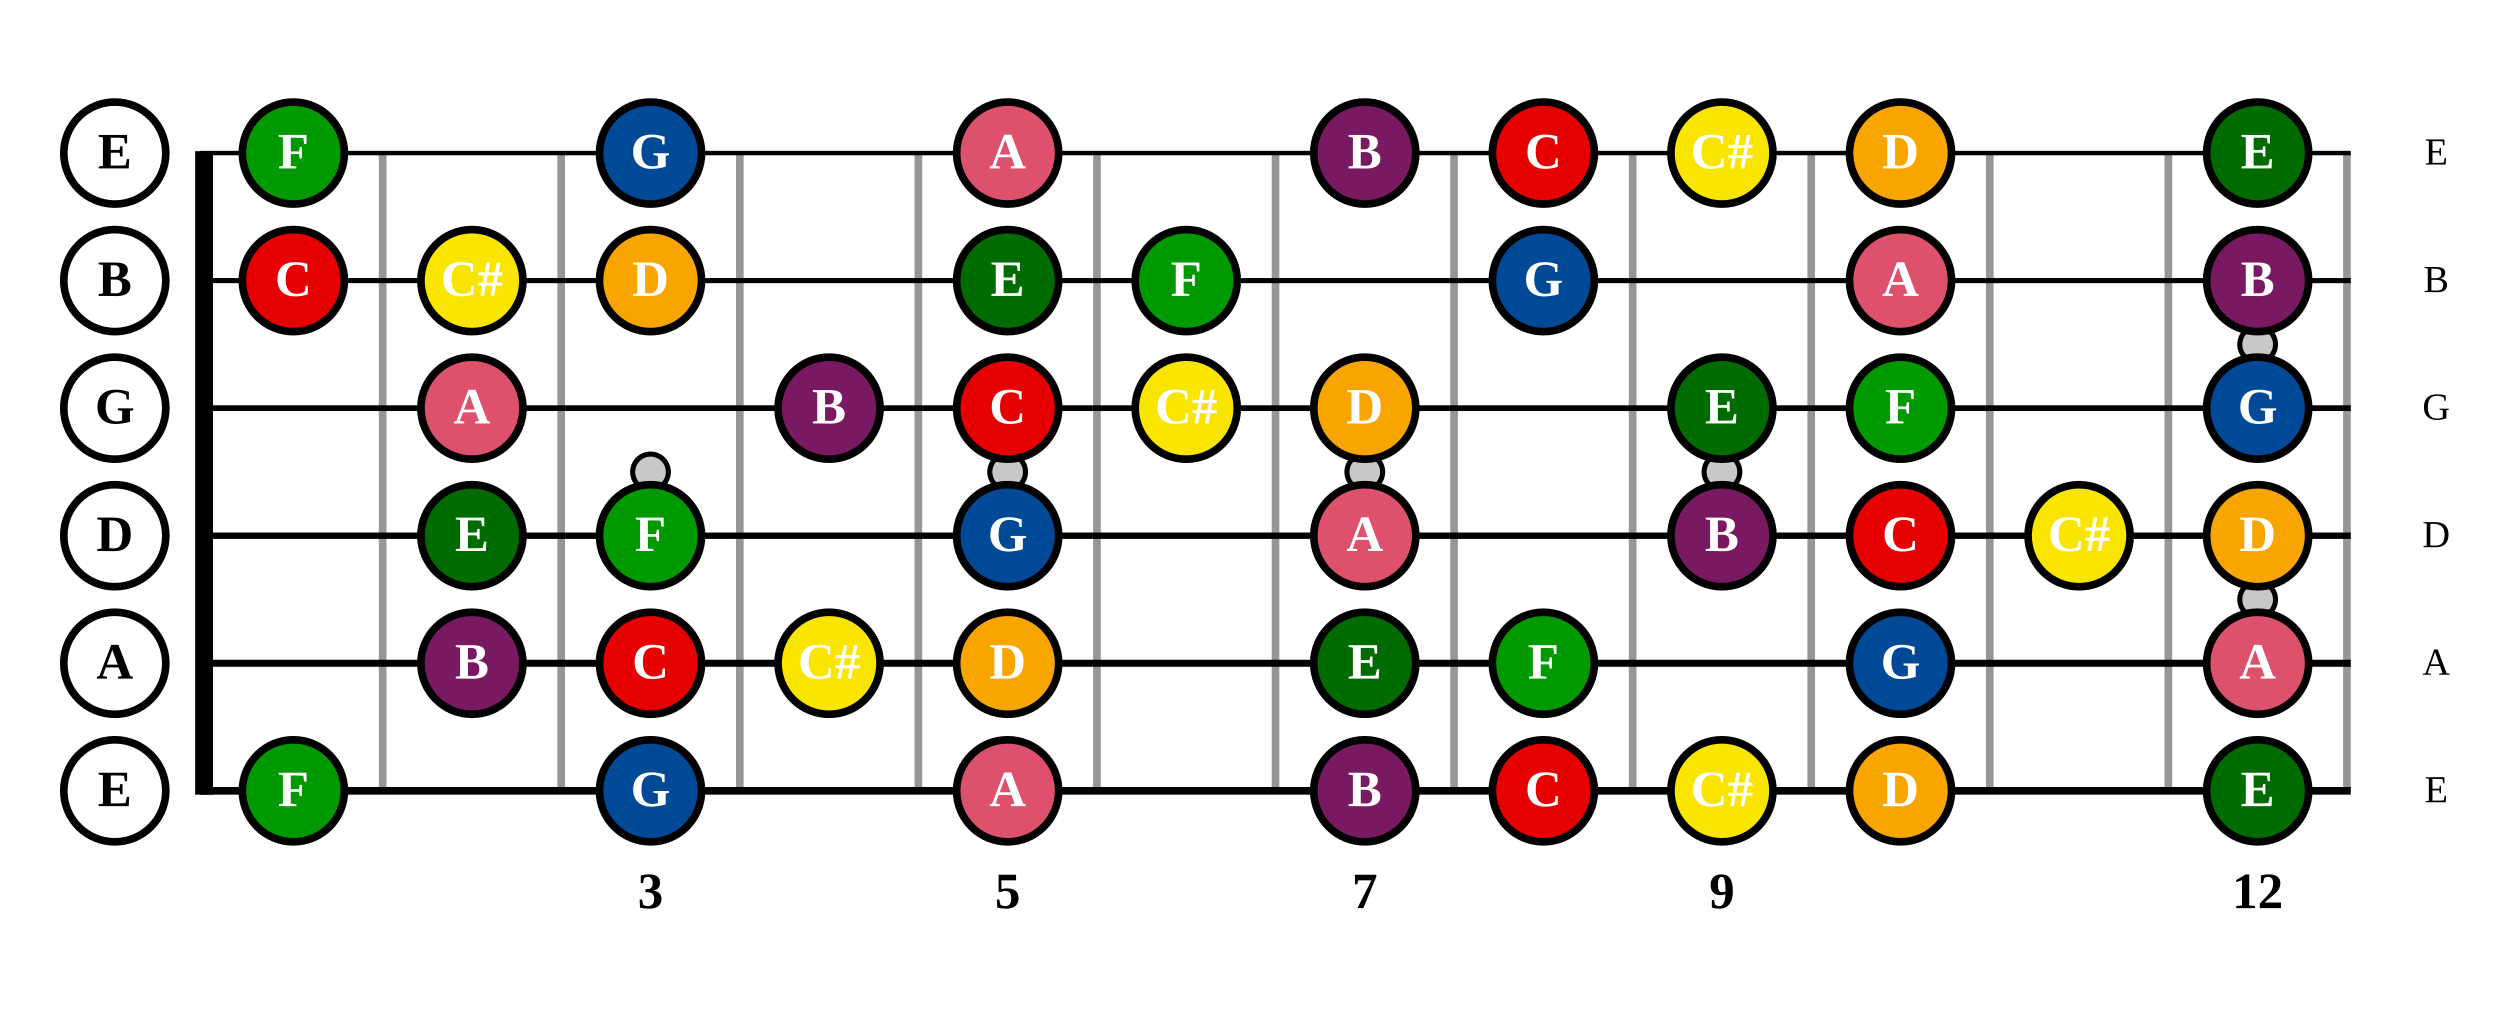
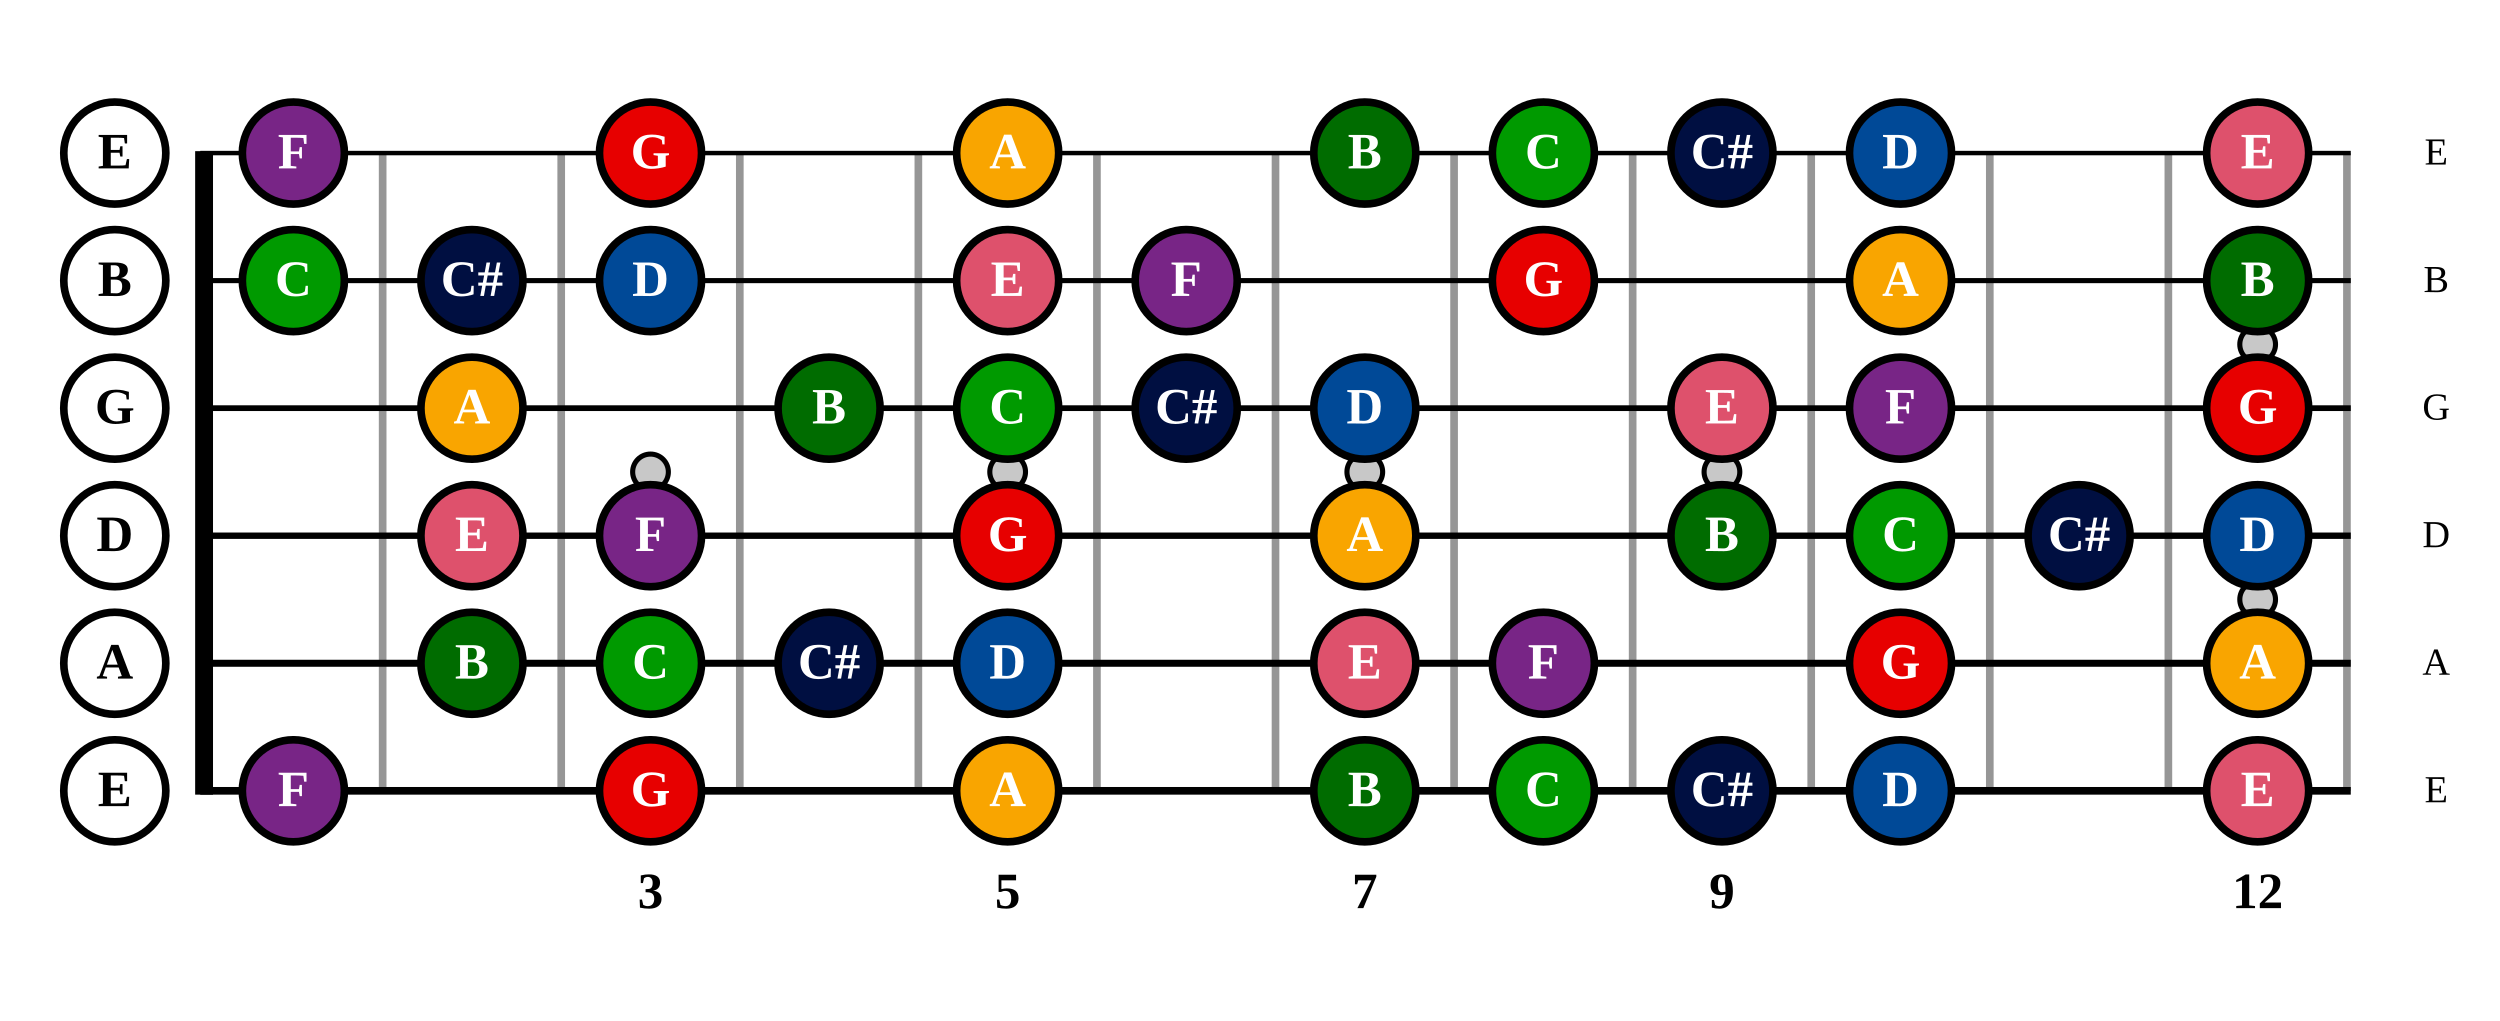
<svg xmlns="http://www.w3.org/2000/svg" baseProfile="tiny" height="400" version="1.2" width="980">
  <defs />
  <line stroke="rgb(0,0,0)" stroke-width="7" x1="80" x2="80" y1="59.25" y2="311.5" />
  <circle cx="255.0" cy="185.0" fill="rgb(200,200,200)" r="7" stroke="rgb(0,0,0)" stroke-width="2" />
  <circle cx="395.0" cy="185.0" fill="rgb(200,200,200)" r="7" stroke="rgb(0,0,0)" stroke-width="2" />
  <circle cx="535.0" cy="185.0" fill="rgb(200,200,200)" r="7" stroke="rgb(0,0,0)" stroke-width="2" />
  <circle cx="675.0" cy="185.0" fill="rgb(200,200,200)" r="7" stroke="rgb(0,0,0)" stroke-width="2" />
  <circle cx="885.0" cy="135.0" fill="rgb(200,200,200)" r="7" stroke="rgb(0,0,0)" stroke-width="2" />
  <circle cx="885.0" cy="235.0" fill="rgb(200,200,200)" r="7" stroke="rgb(0,0,0)" stroke-width="2" />
  <line stroke="rgb(150,150,150)" stroke-width="3" x1="150" x2="150" y1="60" y2="310" />
  <line stroke="rgb(150,150,150)" stroke-width="3" x1="220" x2="220" y1="60" y2="310" />
  <line stroke="rgb(150,150,150)" stroke-width="3" x1="290" x2="290" y1="60" y2="310" />
  <line stroke="rgb(150,150,150)" stroke-width="3" x1="360" x2="360" y1="60" y2="310" />
  <line stroke="rgb(150,150,150)" stroke-width="3" x1="430" x2="430" y1="60" y2="310" />
  <line stroke="rgb(150,150,150)" stroke-width="3" x1="500" x2="500" y1="60" y2="310" />
  <line stroke="rgb(150,150,150)" stroke-width="3" x1="570" x2="570" y1="60" y2="310" />
  <line stroke="rgb(150,150,150)" stroke-width="3" x1="640" x2="640" y1="60" y2="310" />
  <line stroke="rgb(150,150,150)" stroke-width="3" x1="710" x2="710" y1="60" y2="310" />
  <line stroke="rgb(150,150,150)" stroke-width="3" x1="780" x2="780" y1="60" y2="310" />
  <line stroke="rgb(150,150,150)" stroke-width="3" x1="850" x2="850" y1="60" y2="310" />
  <line stroke="rgb(150,150,150)" stroke-width="3" x1="920" x2="920" y1="60" y2="310" />
  <line stroke="rgb(0,0,0)" stroke-width="1.75" x1="78.5" x2="921.5" y1="60" y2="60" />
  <line stroke="rgb(0,0,0)" stroke-width="2.0" x1="78.5" x2="921.5" y1="110" y2="110" />
  <line stroke="rgb(0,0,0)" stroke-width="2.25" x1="78.5" x2="921.5" y1="160" y2="160" />
  <line stroke="rgb(0,0,0)" stroke-width="2.5" x1="78.5" x2="921.5" y1="210" y2="210" />
  <line stroke="rgb(0,0,0)" stroke-width="2.75" x1="78.5" x2="921.5" y1="260" y2="260" />
  <line stroke="rgb(0,0,0)" stroke-width="3.0" x1="78.5" x2="921.5" y1="310" y2="310" />
  <text dy="0.3em" font-size="20" font-weight="bold" style="text-anchor:middle" x="255.0" y="350">3</text>
  <text dy="0.3em" font-size="20" font-weight="bold" style="text-anchor:middle" x="395.0" y="350">5</text>
  <text dy="0.3em" font-size="20" font-weight="bold" style="text-anchor:middle" x="535.0" y="350">7</text>
  <text dy="0.3em" font-size="20" font-weight="bold" style="text-anchor:middle" x="675.0" y="350">9</text>
  <text dy="0.3em" font-size="20" font-weight="bold" style="text-anchor:middle" x="885.0" y="350">12</text>
  <text dy="0.3em" font-size="15" font-weight="normal" style="text-anchor:middle" x="955.0" y="60">E</text>
  <text dy="0.3em" font-size="15" font-weight="normal" style="text-anchor:middle" x="955.0" y="110">B</text>
  <text dy="0.3em" font-size="15" font-weight="normal" style="text-anchor:middle" x="955.0" y="160">G</text>
  <text dy="0.3em" font-size="15" font-weight="normal" style="text-anchor:middle" x="955.0" y="210">D</text>
  <text dy="0.3em" font-size="15" font-weight="normal" style="text-anchor:middle" x="955.0" y="260">A</text>
  <text dy="0.3em" font-size="15" font-weight="normal" style="text-anchor:middle" x="955.0" y="310">E</text>
-   <circle cx="605.0" cy="60" fill="rgb(231, 0, 0)" r="20" stroke="rgb(0,0,0)" stroke-width="3" />
+   <circle cx="255.0" cy="60" fill="rgb(231, 0, 0)" r="20" stroke="rgb(0,0,0)" stroke-width="3" />
+   <text dy="0.3em" fill="rgb(255,255,255)" font-size="20" font-weight="bold" style="text-anchor:middle" x="255.0" y="60">G</text>
+   <circle cx="395.0" cy="60" fill="rgb(249, 165, 0)" r="20" stroke="rgb(0,0,0)" stroke-width="3" />
+   <text dy="0.3em" fill="rgb(255,255,255)" font-size="20" font-weight="bold" style="text-anchor:middle" x="395.0" y="60">A</text>
+   <circle cx="535.0" cy="60" fill="rgb(0, 108, 0)" r="20" stroke="rgb(0,0,0)" stroke-width="3" />
+   <text dy="0.3em" fill="rgb(255,255,255)" font-size="20" font-weight="bold" style="text-anchor:middle" x="535.0" y="60">B</text>
+   <circle cx="605.0" cy="60" fill="rgb(0, 154, 0)" r="20" stroke="rgb(0,0,0)" stroke-width="3" />
  <text dy="0.3em" fill="rgb(255,255,255)" font-size="20" font-weight="bold" style="text-anchor:middle" x="605.0" y="60">C</text>
-   <circle cx="675.0" cy="60" fill="rgb(249, 229, 0)" r="20" stroke="rgb(0,0,0)" stroke-width="3" />
+   <circle cx="675.0" cy="60" fill="rgb(0, 15, 65)" r="20" stroke="rgb(0,0,0)" stroke-width="3" />
  <text dy="0.3em" fill="rgb(255,255,255)" font-size="20" font-weight="bold" style="text-anchor:middle" x="675.0" y="60">C#</text>
-   <circle cx="745.0" cy="60" fill="rgb(249, 165, 0)" r="20" stroke="rgb(0,0,0)" stroke-width="3" />
+   <circle cx="745.0" cy="60" fill="rgb(0, 73, 151)" r="20" stroke="rgb(0,0,0)" stroke-width="3" />
  <text dy="0.3em" fill="rgb(255,255,255)" font-size="20" font-weight="bold" style="text-anchor:middle" x="745.0" y="60">D</text>
  <circle cx="45.0" cy="60" fill="rgb(255,255,255)" r="20" stroke="rgb(0,0,0)" stroke-width="3" />
  <text dy="0.3em" fill="rgb(0,0,0)" font-size="20" font-weight="bold" style="text-anchor:middle" x="45.0" y="60">E</text>
-   <circle cx="115.0" cy="60" fill="rgb(0, 154, 0)" r="20" stroke="rgb(0,0,0)" stroke-width="3" />
+   <circle cx="115.0" cy="60" fill="rgb(120, 37, 134)" r="20" stroke="rgb(0,0,0)" stroke-width="3" />
  <text dy="0.3em" fill="rgb(255,255,255)" font-size="20" font-weight="bold" style="text-anchor:middle" x="115.0" y="60">F</text>
-   <circle cx="255.0" cy="60" fill="rgb(0, 73, 151)" r="20" stroke="rgb(0,0,0)" stroke-width="3" />
-   <text dy="0.3em" fill="rgb(255,255,255)" font-size="20" font-weight="bold" style="text-anchor:middle" x="255.0" y="60">G</text>
-   <circle cx="395.0" cy="60" fill="rgb(222, 81, 108)" r="20" stroke="rgb(0,0,0)" stroke-width="3" />
-   <text dy="0.3em" fill="rgb(255,255,255)" font-size="20" font-weight="bold" style="text-anchor:middle" x="395.0" y="60">A</text>
-   <circle cx="535.0" cy="60" fill="rgb(120, 25, 98)" r="20" stroke="rgb(0,0,0)" stroke-width="3" />
-   <text dy="0.3em" fill="rgb(255,255,255)" font-size="20" font-weight="bold" style="text-anchor:middle" x="535.0" y="60">B</text>
-   <circle cx="115.0" cy="110" fill="rgb(231, 0, 0)" r="20" stroke="rgb(0,0,0)" stroke-width="3" />
-   <text dy="0.3em" fill="rgb(255,255,255)" font-size="20" font-weight="bold" style="text-anchor:middle" x="115.0" y="110">C</text>
-   <circle cx="185.0" cy="110" fill="rgb(249, 229, 0)" r="20" stroke="rgb(0,0,0)" stroke-width="3" />
-   <text dy="0.3em" fill="rgb(255,255,255)" font-size="20" font-weight="bold" style="text-anchor:middle" x="185.0" y="110">C#</text>
-   <circle cx="255.0" cy="110" fill="rgb(249, 165, 0)" r="20" stroke="rgb(0,0,0)" stroke-width="3" />
-   <text dy="0.3em" fill="rgb(255,255,255)" font-size="20" font-weight="bold" style="text-anchor:middle" x="255.0" y="110">D</text>
-   <circle cx="395.0" cy="110" fill="rgb(0, 108, 0)" r="20" stroke="rgb(0,0,0)" stroke-width="3" />
-   <text dy="0.3em" fill="rgb(255,255,255)" font-size="20" font-weight="bold" style="text-anchor:middle" x="395.0" y="110">E</text>
-   <circle cx="465.0" cy="110" fill="rgb(0, 154, 0)" r="20" stroke="rgb(0,0,0)" stroke-width="3" />
-   <text dy="0.3em" fill="rgb(255,255,255)" font-size="20" font-weight="bold" style="text-anchor:middle" x="465.0" y="110">F</text>
-   <circle cx="605.0" cy="110" fill="rgb(0, 73, 151)" r="20" stroke="rgb(0,0,0)" stroke-width="3" />
+   <circle cx="605.0" cy="110" fill="rgb(231, 0, 0)" r="20" stroke="rgb(0,0,0)" stroke-width="3" />
  <text dy="0.3em" fill="rgb(255,255,255)" font-size="20" font-weight="bold" style="text-anchor:middle" x="605.0" y="110">G</text>
-   <circle cx="745.0" cy="110" fill="rgb(222, 81, 108)" r="20" stroke="rgb(0,0,0)" stroke-width="3" />
+   <circle cx="745.0" cy="110" fill="rgb(249, 165, 0)" r="20" stroke="rgb(0,0,0)" stroke-width="3" />
  <text dy="0.3em" fill="rgb(255,255,255)" font-size="20" font-weight="bold" style="text-anchor:middle" x="745.0" y="110">A</text>
  <circle cx="45.0" cy="110" fill="rgb(255,255,255)" r="20" stroke="rgb(0,0,0)" stroke-width="3" />
  <text dy="0.3em" fill="rgb(0,0,0)" font-size="20" font-weight="bold" style="text-anchor:middle" x="45.0" y="110">B</text>
-   <circle cx="395.0" cy="160" fill="rgb(231, 0, 0)" r="20" stroke="rgb(0,0,0)" stroke-width="3" />
-   <text dy="0.3em" fill="rgb(255,255,255)" font-size="20" font-weight="bold" style="text-anchor:middle" x="395.0" y="160">C</text>
-   <circle cx="465.0" cy="160" fill="rgb(249, 229, 0)" r="20" stroke="rgb(0,0,0)" stroke-width="3" />
-   <text dy="0.3em" fill="rgb(255,255,255)" font-size="20" font-weight="bold" style="text-anchor:middle" x="465.0" y="160">C#</text>
-   <circle cx="535.0" cy="160" fill="rgb(249, 165, 0)" r="20" stroke="rgb(0,0,0)" stroke-width="3" />
-   <text dy="0.3em" fill="rgb(255,255,255)" font-size="20" font-weight="bold" style="text-anchor:middle" x="535.0" y="160">D</text>
-   <circle cx="675.0" cy="160" fill="rgb(0, 108, 0)" r="20" stroke="rgb(0,0,0)" stroke-width="3" />
-   <text dy="0.3em" fill="rgb(255,255,255)" font-size="20" font-weight="bold" style="text-anchor:middle" x="675.0" y="160">E</text>
-   <circle cx="745.0" cy="160" fill="rgb(0, 154, 0)" r="20" stroke="rgb(0,0,0)" stroke-width="3" />
-   <text dy="0.3em" fill="rgb(255,255,255)" font-size="20" font-weight="bold" style="text-anchor:middle" x="745.0" y="160">F</text>
+   <circle cx="115.0" cy="110" fill="rgb(0, 154, 0)" r="20" stroke="rgb(0,0,0)" stroke-width="3" />
+   <text dy="0.3em" fill="rgb(255,255,255)" font-size="20" font-weight="bold" style="text-anchor:middle" x="115.0" y="110">C</text>
+   <circle cx="185.0" cy="110" fill="rgb(0, 15, 65)" r="20" stroke="rgb(0,0,0)" stroke-width="3" />
+   <text dy="0.3em" fill="rgb(255,255,255)" font-size="20" font-weight="bold" style="text-anchor:middle" x="185.0" y="110">C#</text>
+   <circle cx="255.0" cy="110" fill="rgb(0, 73, 151)" r="20" stroke="rgb(0,0,0)" stroke-width="3" />
+   <text dy="0.3em" fill="rgb(255,255,255)" font-size="20" font-weight="bold" style="text-anchor:middle" x="255.0" y="110">D</text>
+   <circle cx="395.0" cy="110" fill="rgb(222, 81, 108)" r="20" stroke="rgb(0,0,0)" stroke-width="3" />
+   <text dy="0.3em" fill="rgb(255,255,255)" font-size="20" font-weight="bold" style="text-anchor:middle" x="395.0" y="110">E</text>
+   <circle cx="465.0" cy="110" fill="rgb(120, 37, 134)" r="20" stroke="rgb(0,0,0)" stroke-width="3" />
+   <text dy="0.3em" fill="rgb(255,255,255)" font-size="20" font-weight="bold" style="text-anchor:middle" x="465.0" y="110">F</text>
  <circle cx="45.0" cy="160" fill="rgb(255,255,255)" r="20" stroke="rgb(0,0,0)" stroke-width="3" />
  <text dy="0.3em" fill="rgb(0,0,0)" font-size="20" font-weight="bold" style="text-anchor:middle" x="45.0" y="160">G</text>
-   <circle cx="185.0" cy="160" fill="rgb(222, 81, 108)" r="20" stroke="rgb(0,0,0)" stroke-width="3" />
+   <circle cx="185.0" cy="160" fill="rgb(249, 165, 0)" r="20" stroke="rgb(0,0,0)" stroke-width="3" />
  <text dy="0.3em" fill="rgb(255,255,255)" font-size="20" font-weight="bold" style="text-anchor:middle" x="185.0" y="160">A</text>
-   <circle cx="325.0" cy="160" fill="rgb(120, 25, 98)" r="20" stroke="rgb(0,0,0)" stroke-width="3" />
+   <circle cx="325.0" cy="160" fill="rgb(0, 108, 0)" r="20" stroke="rgb(0,0,0)" stroke-width="3" />
  <text dy="0.3em" fill="rgb(255,255,255)" font-size="20" font-weight="bold" style="text-anchor:middle" x="325.0" y="160">B</text>
-   <circle cx="745.0" cy="210" fill="rgb(231, 0, 0)" r="20" stroke="rgb(0,0,0)" stroke-width="3" />
+   <circle cx="395.0" cy="160" fill="rgb(0, 154, 0)" r="20" stroke="rgb(0,0,0)" stroke-width="3" />
+   <text dy="0.3em" fill="rgb(255,255,255)" font-size="20" font-weight="bold" style="text-anchor:middle" x="395.0" y="160">C</text>
+   <circle cx="465.0" cy="160" fill="rgb(0, 15, 65)" r="20" stroke="rgb(0,0,0)" stroke-width="3" />
+   <text dy="0.3em" fill="rgb(255,255,255)" font-size="20" font-weight="bold" style="text-anchor:middle" x="465.0" y="160">C#</text>
+   <circle cx="535.0" cy="160" fill="rgb(0, 73, 151)" r="20" stroke="rgb(0,0,0)" stroke-width="3" />
+   <text dy="0.3em" fill="rgb(255,255,255)" font-size="20" font-weight="bold" style="text-anchor:middle" x="535.0" y="160">D</text>
+   <circle cx="675.0" cy="160" fill="rgb(222, 81, 108)" r="20" stroke="rgb(0,0,0)" stroke-width="3" />
+   <text dy="0.3em" fill="rgb(255,255,255)" font-size="20" font-weight="bold" style="text-anchor:middle" x="675.0" y="160">E</text>
+   <circle cx="745.0" cy="160" fill="rgb(120, 37, 134)" r="20" stroke="rgb(0,0,0)" stroke-width="3" />
+   <text dy="0.3em" fill="rgb(255,255,255)" font-size="20" font-weight="bold" style="text-anchor:middle" x="745.0" y="160">F</text>
+   <circle cx="395.0" cy="210" fill="rgb(231, 0, 0)" r="20" stroke="rgb(0,0,0)" stroke-width="3" />
+   <text dy="0.3em" fill="rgb(255,255,255)" font-size="20" font-weight="bold" style="text-anchor:middle" x="395.0" y="210">G</text>
+   <circle cx="535.0" cy="210" fill="rgb(249, 165, 0)" r="20" stroke="rgb(0,0,0)" stroke-width="3" />
+   <text dy="0.3em" fill="rgb(255,255,255)" font-size="20" font-weight="bold" style="text-anchor:middle" x="535.0" y="210">A</text>
+   <circle cx="675.0" cy="210" fill="rgb(0, 108, 0)" r="20" stroke="rgb(0,0,0)" stroke-width="3" />
+   <text dy="0.3em" fill="rgb(255,255,255)" font-size="20" font-weight="bold" style="text-anchor:middle" x="675.0" y="210">B</text>
+   <circle cx="745.0" cy="210" fill="rgb(0, 154, 0)" r="20" stroke="rgb(0,0,0)" stroke-width="3" />
  <text dy="0.3em" fill="rgb(255,255,255)" font-size="20" font-weight="bold" style="text-anchor:middle" x="745.0" y="210">C</text>
-   <circle cx="815.0" cy="210" fill="rgb(249, 229, 0)" r="20" stroke="rgb(0,0,0)" stroke-width="3" />
+   <circle cx="815.0" cy="210" fill="rgb(0, 15, 65)" r="20" stroke="rgb(0,0,0)" stroke-width="3" />
  <text dy="0.3em" fill="rgb(255,255,255)" font-size="20" font-weight="bold" style="text-anchor:middle" x="815.0" y="210">C#</text>
  <circle cx="45.0" cy="210" fill="rgb(255,255,255)" r="20" stroke="rgb(0,0,0)" stroke-width="3" />
  <text dy="0.3em" fill="rgb(0,0,0)" font-size="20" font-weight="bold" style="text-anchor:middle" x="45.0" y="210">D</text>
-   <circle cx="185.0" cy="210" fill="rgb(0, 108, 0)" r="20" stroke="rgb(0,0,0)" stroke-width="3" />
+   <circle cx="185.0" cy="210" fill="rgb(222, 81, 108)" r="20" stroke="rgb(0,0,0)" stroke-width="3" />
  <text dy="0.3em" fill="rgb(255,255,255)" font-size="20" font-weight="bold" style="text-anchor:middle" x="185.0" y="210">E</text>
-   <circle cx="255.0" cy="210" fill="rgb(0, 154, 0)" r="20" stroke="rgb(0,0,0)" stroke-width="3" />
+   <circle cx="255.0" cy="210" fill="rgb(120, 37, 134)" r="20" stroke="rgb(0,0,0)" stroke-width="3" />
  <text dy="0.3em" fill="rgb(255,255,255)" font-size="20" font-weight="bold" style="text-anchor:middle" x="255.0" y="210">F</text>
-   <circle cx="395.0" cy="210" fill="rgb(0, 73, 151)" r="20" stroke="rgb(0,0,0)" stroke-width="3" />
-   <text dy="0.3em" fill="rgb(255,255,255)" font-size="20" font-weight="bold" style="text-anchor:middle" x="395.0" y="210">G</text>
-   <circle cx="535.0" cy="210" fill="rgb(222, 81, 108)" r="20" stroke="rgb(0,0,0)" stroke-width="3" />
-   <text dy="0.3em" fill="rgb(255,255,255)" font-size="20" font-weight="bold" style="text-anchor:middle" x="535.0" y="210">A</text>
-   <circle cx="675.0" cy="210" fill="rgb(120, 25, 98)" r="20" stroke="rgb(0,0,0)" stroke-width="3" />
-   <text dy="0.3em" fill="rgb(255,255,255)" font-size="20" font-weight="bold" style="text-anchor:middle" x="675.0" y="210">B</text>
-   <circle cx="255.0" cy="260" fill="rgb(231, 0, 0)" r="20" stroke="rgb(0,0,0)" stroke-width="3" />
-   <text dy="0.3em" fill="rgb(255,255,255)" font-size="20" font-weight="bold" style="text-anchor:middle" x="255.0" y="260">C</text>
-   <circle cx="325.0" cy="260" fill="rgb(249, 229, 0)" r="20" stroke="rgb(0,0,0)" stroke-width="3" />
-   <text dy="0.3em" fill="rgb(255,255,255)" font-size="20" font-weight="bold" style="text-anchor:middle" x="325.0" y="260">C#</text>
-   <circle cx="395.0" cy="260" fill="rgb(249, 165, 0)" r="20" stroke="rgb(0,0,0)" stroke-width="3" />
-   <text dy="0.3em" fill="rgb(255,255,255)" font-size="20" font-weight="bold" style="text-anchor:middle" x="395.0" y="260">D</text>
-   <circle cx="535.0" cy="260" fill="rgb(0, 108, 0)" r="20" stroke="rgb(0,0,0)" stroke-width="3" />
-   <text dy="0.3em" fill="rgb(255,255,255)" font-size="20" font-weight="bold" style="text-anchor:middle" x="535.0" y="260">E</text>
-   <circle cx="605.0" cy="260" fill="rgb(0, 154, 0)" r="20" stroke="rgb(0,0,0)" stroke-width="3" />
-   <text dy="0.3em" fill="rgb(255,255,255)" font-size="20" font-weight="bold" style="text-anchor:middle" x="605.0" y="260">F</text>
-   <circle cx="745.0" cy="260" fill="rgb(0, 73, 151)" r="20" stroke="rgb(0,0,0)" stroke-width="3" />
+   <circle cx="745.0" cy="260" fill="rgb(231, 0, 0)" r="20" stroke="rgb(0,0,0)" stroke-width="3" />
  <text dy="0.3em" fill="rgb(255,255,255)" font-size="20" font-weight="bold" style="text-anchor:middle" x="745.0" y="260">G</text>
  <circle cx="45.0" cy="260" fill="rgb(255,255,255)" r="20" stroke="rgb(0,0,0)" stroke-width="3" />
  <text dy="0.3em" fill="rgb(0,0,0)" font-size="20" font-weight="bold" style="text-anchor:middle" x="45.0" y="260">A</text>
-   <circle cx="185.0" cy="260" fill="rgb(120, 25, 98)" r="20" stroke="rgb(0,0,0)" stroke-width="3" />
+   <circle cx="185.0" cy="260" fill="rgb(0, 108, 0)" r="20" stroke="rgb(0,0,0)" stroke-width="3" />
  <text dy="0.3em" fill="rgb(255,255,255)" font-size="20" font-weight="bold" style="text-anchor:middle" x="185.0" y="260">B</text>
-   <circle cx="605.0" cy="310" fill="rgb(231, 0, 0)" r="20" stroke="rgb(0,0,0)" stroke-width="3" />
+   <circle cx="255.0" cy="260" fill="rgb(0, 154, 0)" r="20" stroke="rgb(0,0,0)" stroke-width="3" />
+   <text dy="0.3em" fill="rgb(255,255,255)" font-size="20" font-weight="bold" style="text-anchor:middle" x="255.0" y="260">C</text>
+   <circle cx="325.0" cy="260" fill="rgb(0, 15, 65)" r="20" stroke="rgb(0,0,0)" stroke-width="3" />
+   <text dy="0.3em" fill="rgb(255,255,255)" font-size="20" font-weight="bold" style="text-anchor:middle" x="325.0" y="260">C#</text>
+   <circle cx="395.0" cy="260" fill="rgb(0, 73, 151)" r="20" stroke="rgb(0,0,0)" stroke-width="3" />
+   <text dy="0.3em" fill="rgb(255,255,255)" font-size="20" font-weight="bold" style="text-anchor:middle" x="395.0" y="260">D</text>
+   <circle cx="535.0" cy="260" fill="rgb(222, 81, 108)" r="20" stroke="rgb(0,0,0)" stroke-width="3" />
+   <text dy="0.3em" fill="rgb(255,255,255)" font-size="20" font-weight="bold" style="text-anchor:middle" x="535.0" y="260">E</text>
+   <circle cx="605.0" cy="260" fill="rgb(120, 37, 134)" r="20" stroke="rgb(0,0,0)" stroke-width="3" />
+   <text dy="0.3em" fill="rgb(255,255,255)" font-size="20" font-weight="bold" style="text-anchor:middle" x="605.0" y="260">F</text>
+   <circle cx="255.0" cy="310" fill="rgb(231, 0, 0)" r="20" stroke="rgb(0,0,0)" stroke-width="3" />
+   <text dy="0.3em" fill="rgb(255,255,255)" font-size="20" font-weight="bold" style="text-anchor:middle" x="255.0" y="310">G</text>
+   <circle cx="395.0" cy="310" fill="rgb(249, 165, 0)" r="20" stroke="rgb(0,0,0)" stroke-width="3" />
+   <text dy="0.3em" fill="rgb(255,255,255)" font-size="20" font-weight="bold" style="text-anchor:middle" x="395.0" y="310">A</text>
+   <circle cx="535.0" cy="310" fill="rgb(0, 108, 0)" r="20" stroke="rgb(0,0,0)" stroke-width="3" />
+   <text dy="0.3em" fill="rgb(255,255,255)" font-size="20" font-weight="bold" style="text-anchor:middle" x="535.0" y="310">B</text>
+   <circle cx="605.0" cy="310" fill="rgb(0, 154, 0)" r="20" stroke="rgb(0,0,0)" stroke-width="3" />
  <text dy="0.3em" fill="rgb(255,255,255)" font-size="20" font-weight="bold" style="text-anchor:middle" x="605.0" y="310">C</text>
-   <circle cx="675.0" cy="310" fill="rgb(249, 229, 0)" r="20" stroke="rgb(0,0,0)" stroke-width="3" />
+   <circle cx="675.0" cy="310" fill="rgb(0, 15, 65)" r="20" stroke="rgb(0,0,0)" stroke-width="3" />
  <text dy="0.3em" fill="rgb(255,255,255)" font-size="20" font-weight="bold" style="text-anchor:middle" x="675.0" y="310">C#</text>
-   <circle cx="745.0" cy="310" fill="rgb(249, 165, 0)" r="20" stroke="rgb(0,0,0)" stroke-width="3" />
+   <circle cx="745.0" cy="310" fill="rgb(0, 73, 151)" r="20" stroke="rgb(0,0,0)" stroke-width="3" />
  <text dy="0.3em" fill="rgb(255,255,255)" font-size="20" font-weight="bold" style="text-anchor:middle" x="745.0" y="310">D</text>
  <circle cx="45.0" cy="310" fill="rgb(255,255,255)" r="20" stroke="rgb(0,0,0)" stroke-width="3" />
  <text dy="0.3em" fill="rgb(0,0,0)" font-size="20" font-weight="bold" style="text-anchor:middle" x="45.0" y="310">E</text>
-   <circle cx="115.0" cy="310" fill="rgb(0, 154, 0)" r="20" stroke="rgb(0,0,0)" stroke-width="3" />
+   <circle cx="115.0" cy="310" fill="rgb(120, 37, 134)" r="20" stroke="rgb(0,0,0)" stroke-width="3" />
  <text dy="0.3em" fill="rgb(255,255,255)" font-size="20" font-weight="bold" style="text-anchor:middle" x="115.0" y="310">F</text>
-   <circle cx="255.0" cy="310" fill="rgb(0, 73, 151)" r="20" stroke="rgb(0,0,0)" stroke-width="3" />
-   <text dy="0.3em" fill="rgb(255,255,255)" font-size="20" font-weight="bold" style="text-anchor:middle" x="255.0" y="310">G</text>
-   <circle cx="395.0" cy="310" fill="rgb(222, 81, 108)" r="20" stroke="rgb(0,0,0)" stroke-width="3" />
-   <text dy="0.3em" fill="rgb(255,255,255)" font-size="20" font-weight="bold" style="text-anchor:middle" x="395.0" y="310">A</text>
-   <circle cx="535.0" cy="310" fill="rgb(120, 25, 98)" r="20" stroke="rgb(0,0,0)" stroke-width="3" />
-   <text dy="0.3em" fill="rgb(255,255,255)" font-size="20" font-weight="bold" style="text-anchor:middle" x="535.0" y="310">B</text>
-   <circle cx="885.0" cy="60" fill="rgb(0, 108, 0)" r="20" stroke="rgb(0,0,0)" stroke-width="3" />
+   <circle cx="885.0" cy="60" fill="rgb(222, 81, 108)" r="20" stroke="rgb(0,0,0)" stroke-width="3" />
  <text dy="0.3em" fill="rgb(255,255,255)" font-size="20" font-weight="bold" style="text-anchor:middle" x="885.0" y="60">E</text>
-   <circle cx="885.0" cy="110" fill="rgb(120, 25, 98)" r="20" stroke="rgb(0,0,0)" stroke-width="3" />
+   <circle cx="885.0" cy="110" fill="rgb(0, 108, 0)" r="20" stroke="rgb(0,0,0)" stroke-width="3" />
  <text dy="0.3em" fill="rgb(255,255,255)" font-size="20" font-weight="bold" style="text-anchor:middle" x="885.0" y="110">B</text>
-   <circle cx="885.0" cy="160" fill="rgb(0, 73, 151)" r="20" stroke="rgb(0,0,0)" stroke-width="3" />
+   <circle cx="885.0" cy="160" fill="rgb(231, 0, 0)" r="20" stroke="rgb(0,0,0)" stroke-width="3" />
  <text dy="0.3em" fill="rgb(255,255,255)" font-size="20" font-weight="bold" style="text-anchor:middle" x="885.0" y="160">G</text>
-   <circle cx="885.0" cy="210" fill="rgb(249, 165, 0)" r="20" stroke="rgb(0,0,0)" stroke-width="3" />
+   <circle cx="885.0" cy="210" fill="rgb(0, 73, 151)" r="20" stroke="rgb(0,0,0)" stroke-width="3" />
  <text dy="0.3em" fill="rgb(255,255,255)" font-size="20" font-weight="bold" style="text-anchor:middle" x="885.0" y="210">D</text>
-   <circle cx="885.0" cy="260" fill="rgb(222, 81, 108)" r="20" stroke="rgb(0,0,0)" stroke-width="3" />
+   <circle cx="885.0" cy="260" fill="rgb(249, 165, 0)" r="20" stroke="rgb(0,0,0)" stroke-width="3" />
  <text dy="0.3em" fill="rgb(255,255,255)" font-size="20" font-weight="bold" style="text-anchor:middle" x="885.0" y="260">A</text>
-   <circle cx="885.0" cy="310" fill="rgb(0, 108, 0)" r="20" stroke="rgb(0,0,0)" stroke-width="3" />
+   <circle cx="885.0" cy="310" fill="rgb(222, 81, 108)" r="20" stroke="rgb(0,0,0)" stroke-width="3" />
  <text dy="0.3em" fill="rgb(255,255,255)" font-size="20" font-weight="bold" style="text-anchor:middle" x="885.0" y="310">E</text>
</svg>
